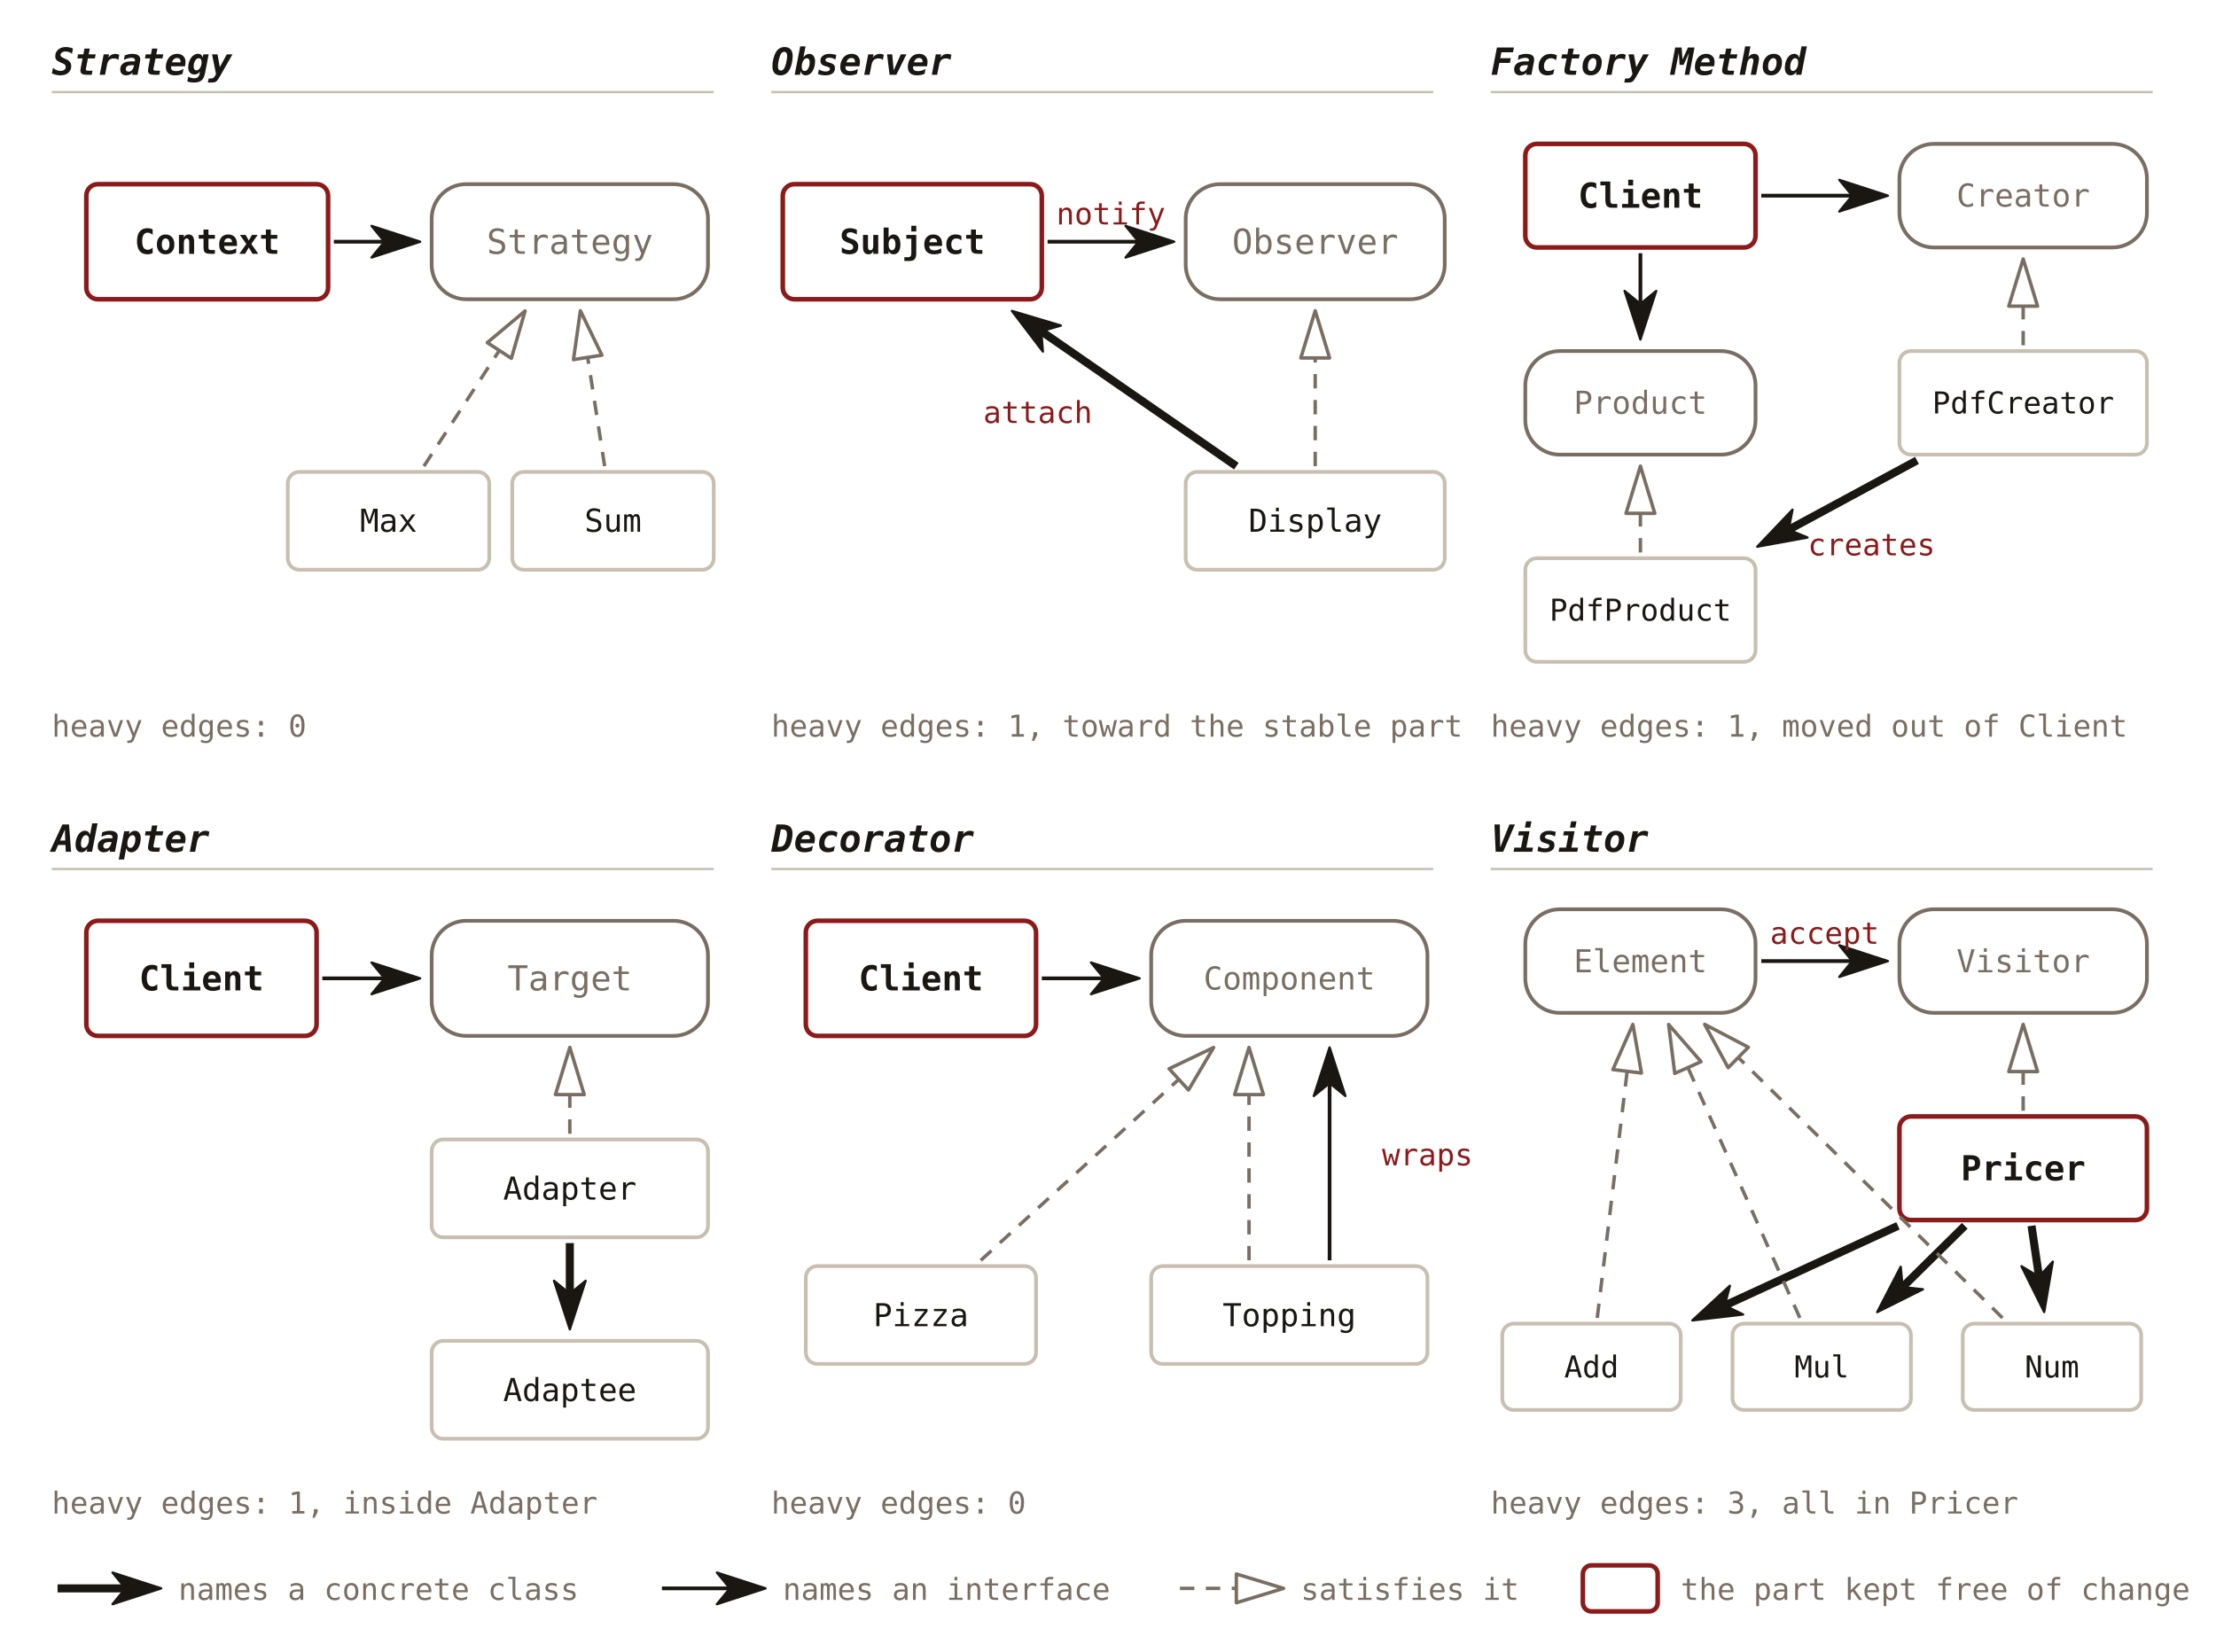
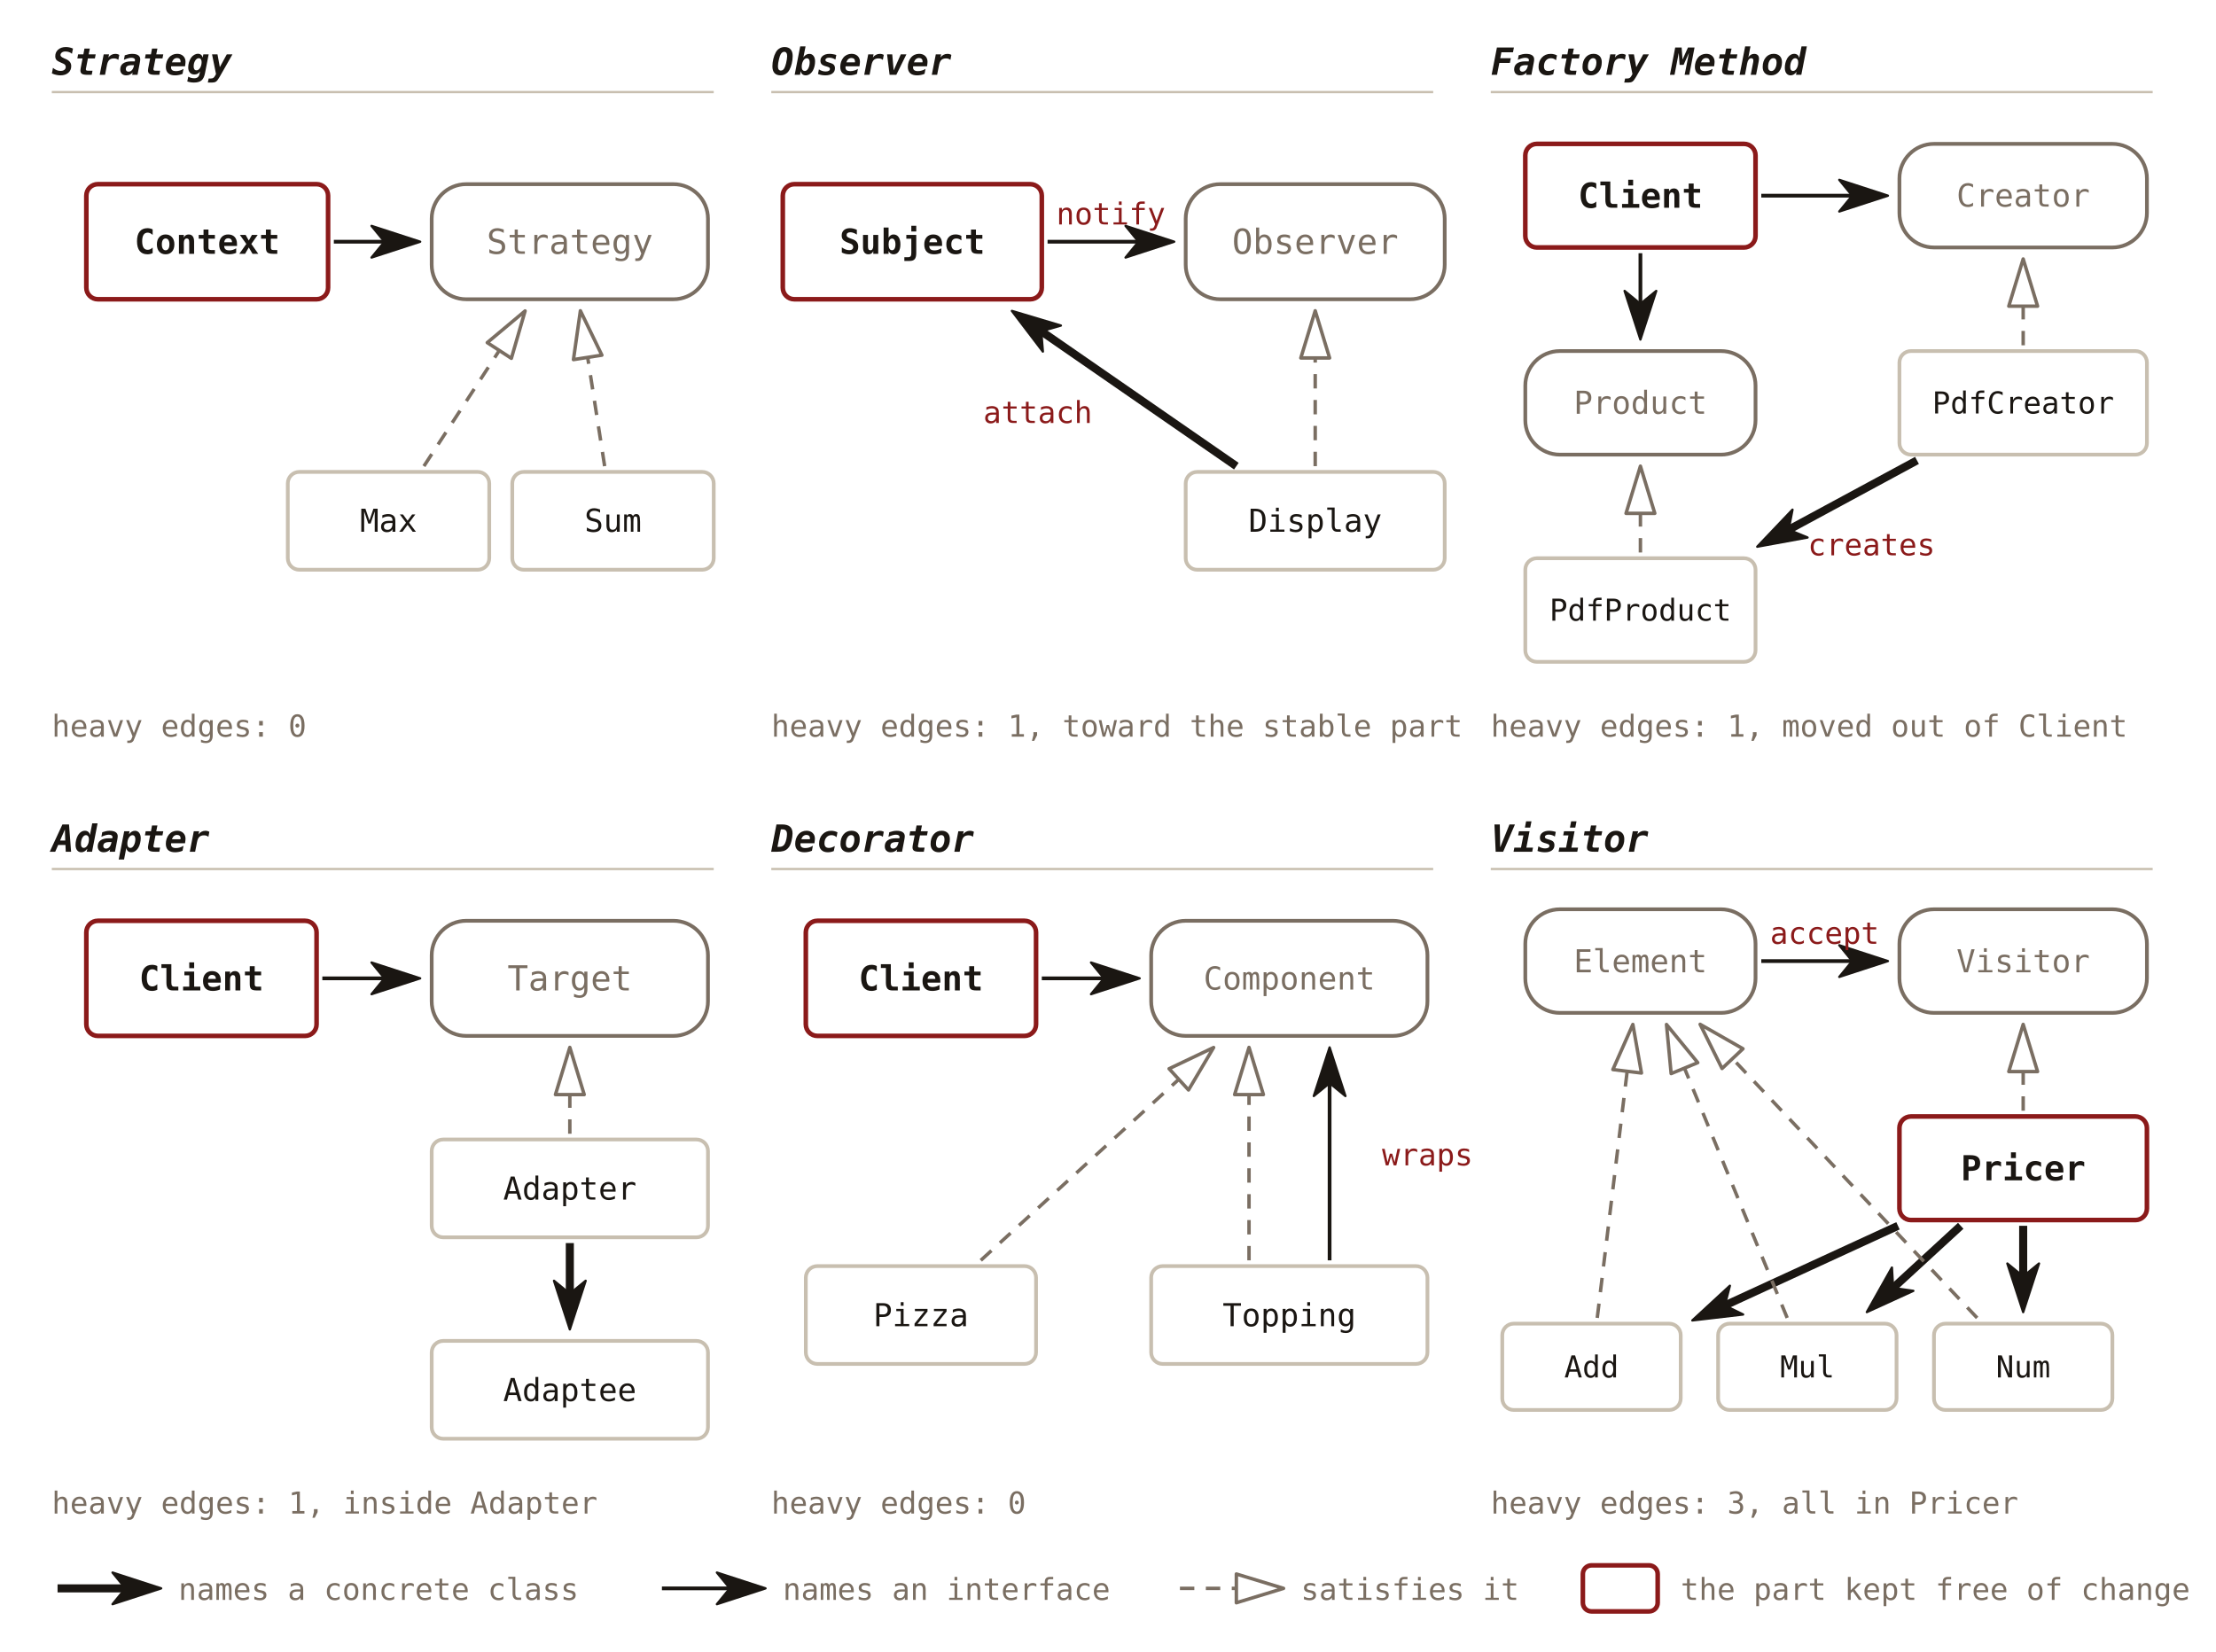
<svg xmlns="http://www.w3.org/2000/svg" viewBox="0 0 770 574" font-family="'JetBrains Mono', Consolas, monospace">
  <defs>
    <marker id="gl-solid" viewBox="0 0 18 12" refX="5" refY="6" markerWidth="18" markerHeight="12" orient="auto" markerUnits="userSpaceOnUse">
      <path d="M0.5,0.5 L17.4,6 L0.5,11.5 L5,6 Z" fill="#1a1612" stroke="#1a1612" stroke-width="0.8" stroke-linejoin="round" />
    </marker>
    <marker id="gl-hollow" viewBox="0 0 18 12" refX="1" refY="6" markerWidth="18" markerHeight="12" orient="auto" markerUnits="userSpaceOnUse">
      <path d="M1,1 L17.4,6 L1,11 Z" fill="none" stroke="#1a1612" stroke-width="1.2" stroke-linejoin="round" />
    </marker>
    <marker id="gl-hollow-muted" viewBox="0 0 18 12" refX="1" refY="6" markerWidth="18" markerHeight="12" orient="auto" markerUnits="userSpaceOnUse">
      <path d="M1,1 L17.4,6 L1,11 Z" fill="none" stroke="#7a6e62" stroke-width="1.2" stroke-linejoin="round" />
    </marker>
  </defs>
  <text x="18" y="26" font-size="13" font-weight="bold" font-style="italic" fill="#1a1612" text-anchor="start">Strategy</text>
  <line x1="18" y1="32" x2="248" y2="32" stroke="#c8bfb0" stroke-width="0.8" />
  <rect x="30" y="64" width="84" height="40" fill="none" stroke="#8b1a1a" stroke-width="1.6" rx="4" />
  <text x="72.0" y="88.2" font-size="12" font-weight="bold" fill="#1a1612" text-anchor="middle">Context</text>
  <rect x="150" y="64" width="96" height="40" fill="none" stroke="#7a6e62" stroke-width="1.3" rx="12" />
  <text x="198.0" y="88.2" font-size="12" fill="#7a6e62" text-anchor="middle">Strategy</text>
  <rect x="100" y="164" width="70" height="34" fill="none" stroke="#c8bfb0" stroke-width="1.3" rx="4" />
  <text x="135.0" y="184.8" font-size="11" fill="#1a1612" text-anchor="middle">Max</text>
  <rect x="178" y="164" width="70" height="34" fill="none" stroke="#c8bfb0" stroke-width="1.3" rx="4" />
  <text x="213.0" y="184.8" font-size="11" fill="#1a1612" text-anchor="middle">Sum</text>
  <line x1="116.0" y1="84.0" x2="133.6" y2="84.0" stroke="#1a1612" stroke-width="1.3" marker-end="url(#gl-solid)" />
  <line x1="147.3" y1="162.0" x2="173.5" y2="121.8" stroke="#7a6e62" stroke-width="1.2" stroke-dasharray="5,4" marker-end="url(#gl-hollow-muted)" />
  <line x1="210.1" y1="162.0" x2="204.2" y2="124.2" stroke="#7a6e62" stroke-width="1.2" stroke-dasharray="5,4" marker-end="url(#gl-hollow-muted)" />
  <text x="18" y="256" font-size="10.5" fill="#7a6e62" text-anchor="start">heavy edges: 0</text>
  <text x="268" y="26" font-size="13" font-weight="bold" font-style="italic" fill="#1a1612" text-anchor="start">Observer</text>
  <line x1="268" y1="32" x2="498" y2="32" stroke="#c8bfb0" stroke-width="0.8" />
  <rect x="272" y="64" width="90" height="40" fill="none" stroke="#8b1a1a" stroke-width="1.6" rx="4" />
  <text x="317.0" y="88.2" font-size="12" font-weight="bold" fill="#1a1612" text-anchor="middle">Subject</text>
  <rect x="412" y="64" width="90" height="40" fill="none" stroke="#7a6e62" stroke-width="1.3" rx="12" />
  <text x="457.0" y="88.2" font-size="12" fill="#7a6e62" text-anchor="middle">Observer</text>
  <rect x="412" y="164" width="90" height="34" fill="none" stroke="#c8bfb0" stroke-width="1.3" rx="4" />
  <text x="457.0" y="184.8" font-size="11" fill="#1a1612" text-anchor="middle">Display</text>
  <line x1="364.0" y1="84.0" x2="395.6" y2="84.0" stroke="#1a1612" stroke-width="1.3" marker-end="url(#gl-solid)" />
  <text x="386.0" y="78.0" font-size="10.5" fill="#8b1a1a" text-anchor="middle">notify</text>
  <line x1="457.0" y1="162.0" x2="457.0" y2="124.4" stroke="#7a6e62" stroke-width="1.2" stroke-dasharray="5,4" marker-end="url(#gl-hollow-muted)" />
  <line x1="429.6" y1="162.0" x2="361.8" y2="115.1" stroke="#1a1612" stroke-width="2.8" marker-end="url(#gl-solid)" />
  <text x="360.6" y="147.0" font-size="10.5" fill="#8b1a1a" text-anchor="middle">attach</text>
  <text x="268" y="256" font-size="10.5" fill="#7a6e62" text-anchor="start">heavy edges: 1, toward the stable part</text>
  <text x="518" y="26" font-size="13" font-weight="bold" font-style="italic" fill="#1a1612" text-anchor="start">Factory Method</text>
  <line x1="518" y1="32" x2="748" y2="32" stroke="#c8bfb0" stroke-width="0.8" />
  <rect x="530" y="50" width="80" height="36" fill="none" stroke="#8b1a1a" stroke-width="1.6" rx="4" />
  <text x="570.0" y="72.2" font-size="12" font-weight="bold" fill="#1a1612" text-anchor="middle">Client</text>
  <rect x="660" y="50" width="86" height="36" fill="none" stroke="#7a6e62" stroke-width="1.3" rx="12" />
  <text x="703.0" y="71.8" font-size="11" fill="#7a6e62" text-anchor="middle">Creator</text>
  <rect x="530" y="122" width="80" height="36" fill="none" stroke="#7a6e62" stroke-width="1.3" rx="12" />
  <text x="570.0" y="143.8" font-size="11" fill="#7a6e62" text-anchor="middle">Product</text>
  <rect x="660" y="122" width="86" height="36" fill="none" stroke="#c8bfb0" stroke-width="1.3" rx="4" />
  <text x="703.0" y="143.7" font-size="10.5" fill="#1a1612" text-anchor="middle">PdfCreator</text>
  <rect x="530" y="194" width="80" height="36" fill="none" stroke="#c8bfb0" stroke-width="1.3" rx="4" />
  <text x="570.0" y="215.7" font-size="10.5" fill="#1a1612" text-anchor="middle">PdfProduct</text>
  <line x1="612.0" y1="68.0" x2="643.6" y2="68.0" stroke="#1a1612" stroke-width="1.3" marker-end="url(#gl-solid)" />
  <line x1="570.0" y1="88.0" x2="570.0" y2="105.6" stroke="#1a1612" stroke-width="1.3" marker-end="url(#gl-solid)" />
  <line x1="703.0" y1="120.0" x2="703.0" y2="106.4" stroke="#7a6e62" stroke-width="1.2" stroke-dasharray="5,4" marker-end="url(#gl-hollow-muted)" />
  <line x1="570.0" y1="192.0" x2="570.0" y2="178.4" stroke="#7a6e62" stroke-width="1.2" stroke-dasharray="5,4" marker-end="url(#gl-hollow-muted)" />
  <line x1="666.1" y1="160.0" x2="621.5" y2="184.1" stroke="#1a1612" stroke-width="2.8" marker-end="url(#gl-solid)" />
  <text x="650.3" y="193.0" font-size="10.5" fill="#8b1a1a" text-anchor="middle">creates</text>
  <text x="518" y="256" font-size="10.5" fill="#7a6e62" text-anchor="start">heavy edges: 1, moved out of Client</text>
  <text x="18" y="296" font-size="13" font-weight="bold" font-style="italic" fill="#1a1612" text-anchor="start">Adapter</text>
  <line x1="18" y1="302" x2="248" y2="302" stroke="#c8bfb0" stroke-width="0.8" />
  <rect x="30" y="320" width="80" height="40" fill="none" stroke="#8b1a1a" stroke-width="1.6" rx="4" />
  <text x="70.0" y="344.2" font-size="12" font-weight="bold" fill="#1a1612" text-anchor="middle">Client</text>
  <rect x="150" y="320" width="96" height="40" fill="none" stroke="#7a6e62" stroke-width="1.3" rx="12" />
  <text x="198.0" y="344.2" font-size="12" fill="#7a6e62" text-anchor="middle">Target</text>
  <rect x="150" y="396" width="96" height="34" fill="none" stroke="#c8bfb0" stroke-width="1.3" rx="4" />
  <text x="198.0" y="416.9" font-size="11" fill="#1a1612" text-anchor="middle">Adapter</text>
  <rect x="150" y="466" width="96" height="34" fill="none" stroke="#c8bfb0" stroke-width="1.3" rx="4" />
  <text x="198.0" y="486.9" font-size="11" fill="#1a1612" text-anchor="middle">Adaptee</text>
  <line x1="112.0" y1="340.0" x2="133.6" y2="340.0" stroke="#1a1612" stroke-width="1.3" marker-end="url(#gl-solid)" />
  <line x1="198.0" y1="394.0" x2="198.0" y2="380.4" stroke="#7a6e62" stroke-width="1.2" stroke-dasharray="5,4" marker-end="url(#gl-hollow-muted)" />
  <line x1="198.0" y1="432.0" x2="198.0" y2="449.6" stroke="#1a1612" stroke-width="2.8" marker-end="url(#gl-solid)" />
  <text x="18" y="526" font-size="10.5" fill="#7a6e62" text-anchor="start">heavy edges: 1, inside Adapter</text>
  <text x="268" y="296" font-size="13" font-weight="bold" font-style="italic" fill="#1a1612" text-anchor="start">Decorator</text>
  <line x1="268" y1="302" x2="498" y2="302" stroke="#c8bfb0" stroke-width="0.8" />
  <rect x="280" y="320" width="80" height="40" fill="none" stroke="#8b1a1a" stroke-width="1.6" rx="4" />
  <text x="320.0" y="344.2" font-size="12" font-weight="bold" fill="#1a1612" text-anchor="middle">Client</text>
  <rect x="400" y="320" width="96" height="40" fill="none" stroke="#7a6e62" stroke-width="1.3" rx="12" />
  <text x="448.0" y="343.9" font-size="11" fill="#7a6e62" text-anchor="middle">Component</text>
  <rect x="280" y="440" width="80" height="34" fill="none" stroke="#c8bfb0" stroke-width="1.3" rx="4" />
  <text x="320.0" y="460.9" font-size="11" fill="#1a1612" text-anchor="middle">Pizza</text>
  <rect x="400" y="440" width="96" height="34" fill="none" stroke="#c8bfb0" stroke-width="1.3" rx="4" />
  <text x="448.0" y="460.9" font-size="11" fill="#1a1612" text-anchor="middle">Topping</text>
  <line x1="362.0" y1="340.0" x2="383.6" y2="340.0" stroke="#1a1612" stroke-width="1.3" marker-end="url(#gl-solid)" />
  <line x1="340.8" y1="438.0" x2="409.6" y2="375.1" stroke="#7a6e62" stroke-width="1.2" stroke-dasharray="5,4" marker-end="url(#gl-hollow-muted)" />
  <line x1="434.0" y1="438.0" x2="434.0" y2="380.4" stroke="#7a6e62" stroke-width="1.2" stroke-dasharray="5,4" marker-end="url(#gl-hollow-muted)" />
  <line x1="462.0" y1="438.0" x2="462.0" y2="376.4" stroke="#1a1612" stroke-width="1.3" marker-end="url(#gl-solid)" />
  <text x="496.0" y="405.0" font-size="10.5" fill="#8b1a1a" text-anchor="middle">wraps</text>
  <text x="268" y="526" font-size="10.5" fill="#7a6e62" text-anchor="start">heavy edges: 0</text>
  <text x="518" y="296" font-size="13" font-weight="bold" font-style="italic" fill="#1a1612" text-anchor="start">Visitor</text>
  <line x1="518" y1="302" x2="748" y2="302" stroke="#c8bfb0" stroke-width="0.8" />
  <rect x="530" y="316" width="80" height="36" fill="none" stroke="#7a6e62" stroke-width="1.3" rx="12" />
  <text x="570.0" y="337.9" font-size="11" fill="#7a6e62" text-anchor="middle">Element</text>
  <rect x="660" y="316" width="86" height="36" fill="none" stroke="#7a6e62" stroke-width="1.3" rx="12" />
  <text x="703.0" y="337.9" font-size="11" fill="#7a6e62" text-anchor="middle">Visitor</text>
  <rect x="660" y="388" width="86" height="36" fill="none" stroke="#8b1a1a" stroke-width="1.6" rx="4" />
  <text x="703.0" y="410.2" font-size="12" font-weight="bold" fill="#1a1612" text-anchor="middle">Pricer</text>
  <rect x="522" y="460" width="62" height="30" fill="none" stroke="#c8bfb0" stroke-width="1.3" rx="4" />
  <text x="553.0" y="478.7" font-size="10.5" fill="#1a1612" text-anchor="middle">Add</text>
-   <rect x="602" y="460" width="62" height="30" fill="none" stroke="#c8bfb0" stroke-width="1.3" rx="4" />
-   <text x="633.0" y="478.7" font-size="10.5" fill="#1a1612" text-anchor="middle">Mul</text>
-   <rect x="682" y="460" width="62" height="30" fill="none" stroke="#c8bfb0" stroke-width="1.3" rx="4" />
-   <text x="713.0" y="478.7" font-size="10.5" fill="#1a1612" text-anchor="middle">Num</text>
+   <rect x="597" y="460" width="62" height="30" fill="none" stroke="#c8bfb0" stroke-width="1.3" rx="4" />
+   <text x="628.0" y="478.7" font-size="10.5" fill="#1a1612" text-anchor="middle">Mul</text>
+   <rect x="672" y="460" width="62" height="30" fill="none" stroke="#c8bfb0" stroke-width="1.3" rx="4" />
+   <text x="703.0" y="478.7" font-size="10.5" fill="#1a1612" text-anchor="middle">Num</text>
  <line x1="612.0" y1="334.0" x2="643.6" y2="334.0" stroke="#1a1612" stroke-width="1.3" marker-end="url(#gl-solid)" />
  <text x="634.0" y="328.0" font-size="10.5" fill="#8b1a1a" text-anchor="middle">accept</text>
  <line x1="703.0" y1="386.0" x2="703.0" y2="372.4" stroke="#7a6e62" stroke-width="1.2" stroke-dasharray="5,4" marker-end="url(#gl-hollow-muted)" />
  <line x1="555.0" y1="458.0" x2="565.4" y2="372.3" stroke="#7a6e62" stroke-width="1.2" stroke-dasharray="5,4" marker-end="url(#gl-hollow-muted)" />
  <line x1="659.5" y1="426.0" x2="599.3" y2="453.7" stroke="#1a1612" stroke-width="2.8" marker-end="url(#gl-solid)" />
-   <line x1="625.4" y1="458.0" x2="586.5" y2="371.0" stroke="#7a6e62" stroke-width="1.2" stroke-dasharray="5,4" marker-end="url(#gl-hollow-muted)" />
-   <line x1="682.7" y1="426.0" x2="661.1" y2="447.3" stroke="#1a1612" stroke-width="2.8" marker-end="url(#gl-solid)" />
-   <line x1="695.8" y1="458.0" x2="604.0" y2="367.5" stroke="#7a6e62" stroke-width="1.2" stroke-dasharray="5,4" marker-end="url(#gl-hollow-muted)" />
-   <line x1="705.9" y1="426.0" x2="708.5" y2="443.7" stroke="#1a1612" stroke-width="2.8" marker-end="url(#gl-solid)" />
+   <line x1="621.0" y1="458.0" x2="585.3" y2="371.2" stroke="#7a6e62" stroke-width="1.2" stroke-dasharray="5,4" marker-end="url(#gl-hollow-muted)" />
+   <line x1="681.3" y1="426.0" x2="657.8" y2="447.6" stroke="#1a1612" stroke-width="2.8" marker-end="url(#gl-solid)" />
+   <line x1="687.0" y1="458.0" x2="602.0" y2="367.9" stroke="#7a6e62" stroke-width="1.2" stroke-dasharray="5,4" marker-end="url(#gl-hollow-muted)" />
+   <line x1="703.0" y1="426.0" x2="703.0" y2="443.6" stroke="#1a1612" stroke-width="2.8" marker-end="url(#gl-solid)" />
  <text x="518" y="526" font-size="10.5" fill="#7a6e62" text-anchor="start">heavy edges: 3, all in Pricer</text>
  <line x1="20" y1="552" x2="43.6" y2="552" stroke="#1a1612" stroke-width="2.8" marker-end="url(#gl-solid)" />
  <text x="62" y="556" font-size="10.5" fill="#7a6e62" text-anchor="start">names a concrete class</text>
  <line x1="230" y1="552" x2="253.6" y2="552" stroke="#1a1612" stroke-width="1.3" marker-end="url(#gl-solid)" />
  <text x="272" y="556" font-size="10.5" fill="#7a6e62" text-anchor="start">names an interface</text>
  <line x1="410" y1="552" x2="429.6" y2="552" stroke="#7a6e62" stroke-width="1.2" stroke-dasharray="5,4" marker-end="url(#gl-hollow-muted)" />
  <text x="452" y="556" font-size="10.5" fill="#7a6e62" text-anchor="start">satisfies it</text>
  <rect x="550" y="544" width="26" height="16" fill="none" stroke="#8b1a1a" stroke-width="1.6" rx="3" />
  <text x="584" y="556" font-size="10.5" fill="#7a6e62" text-anchor="start">the part kept free of change</text>
</svg>
